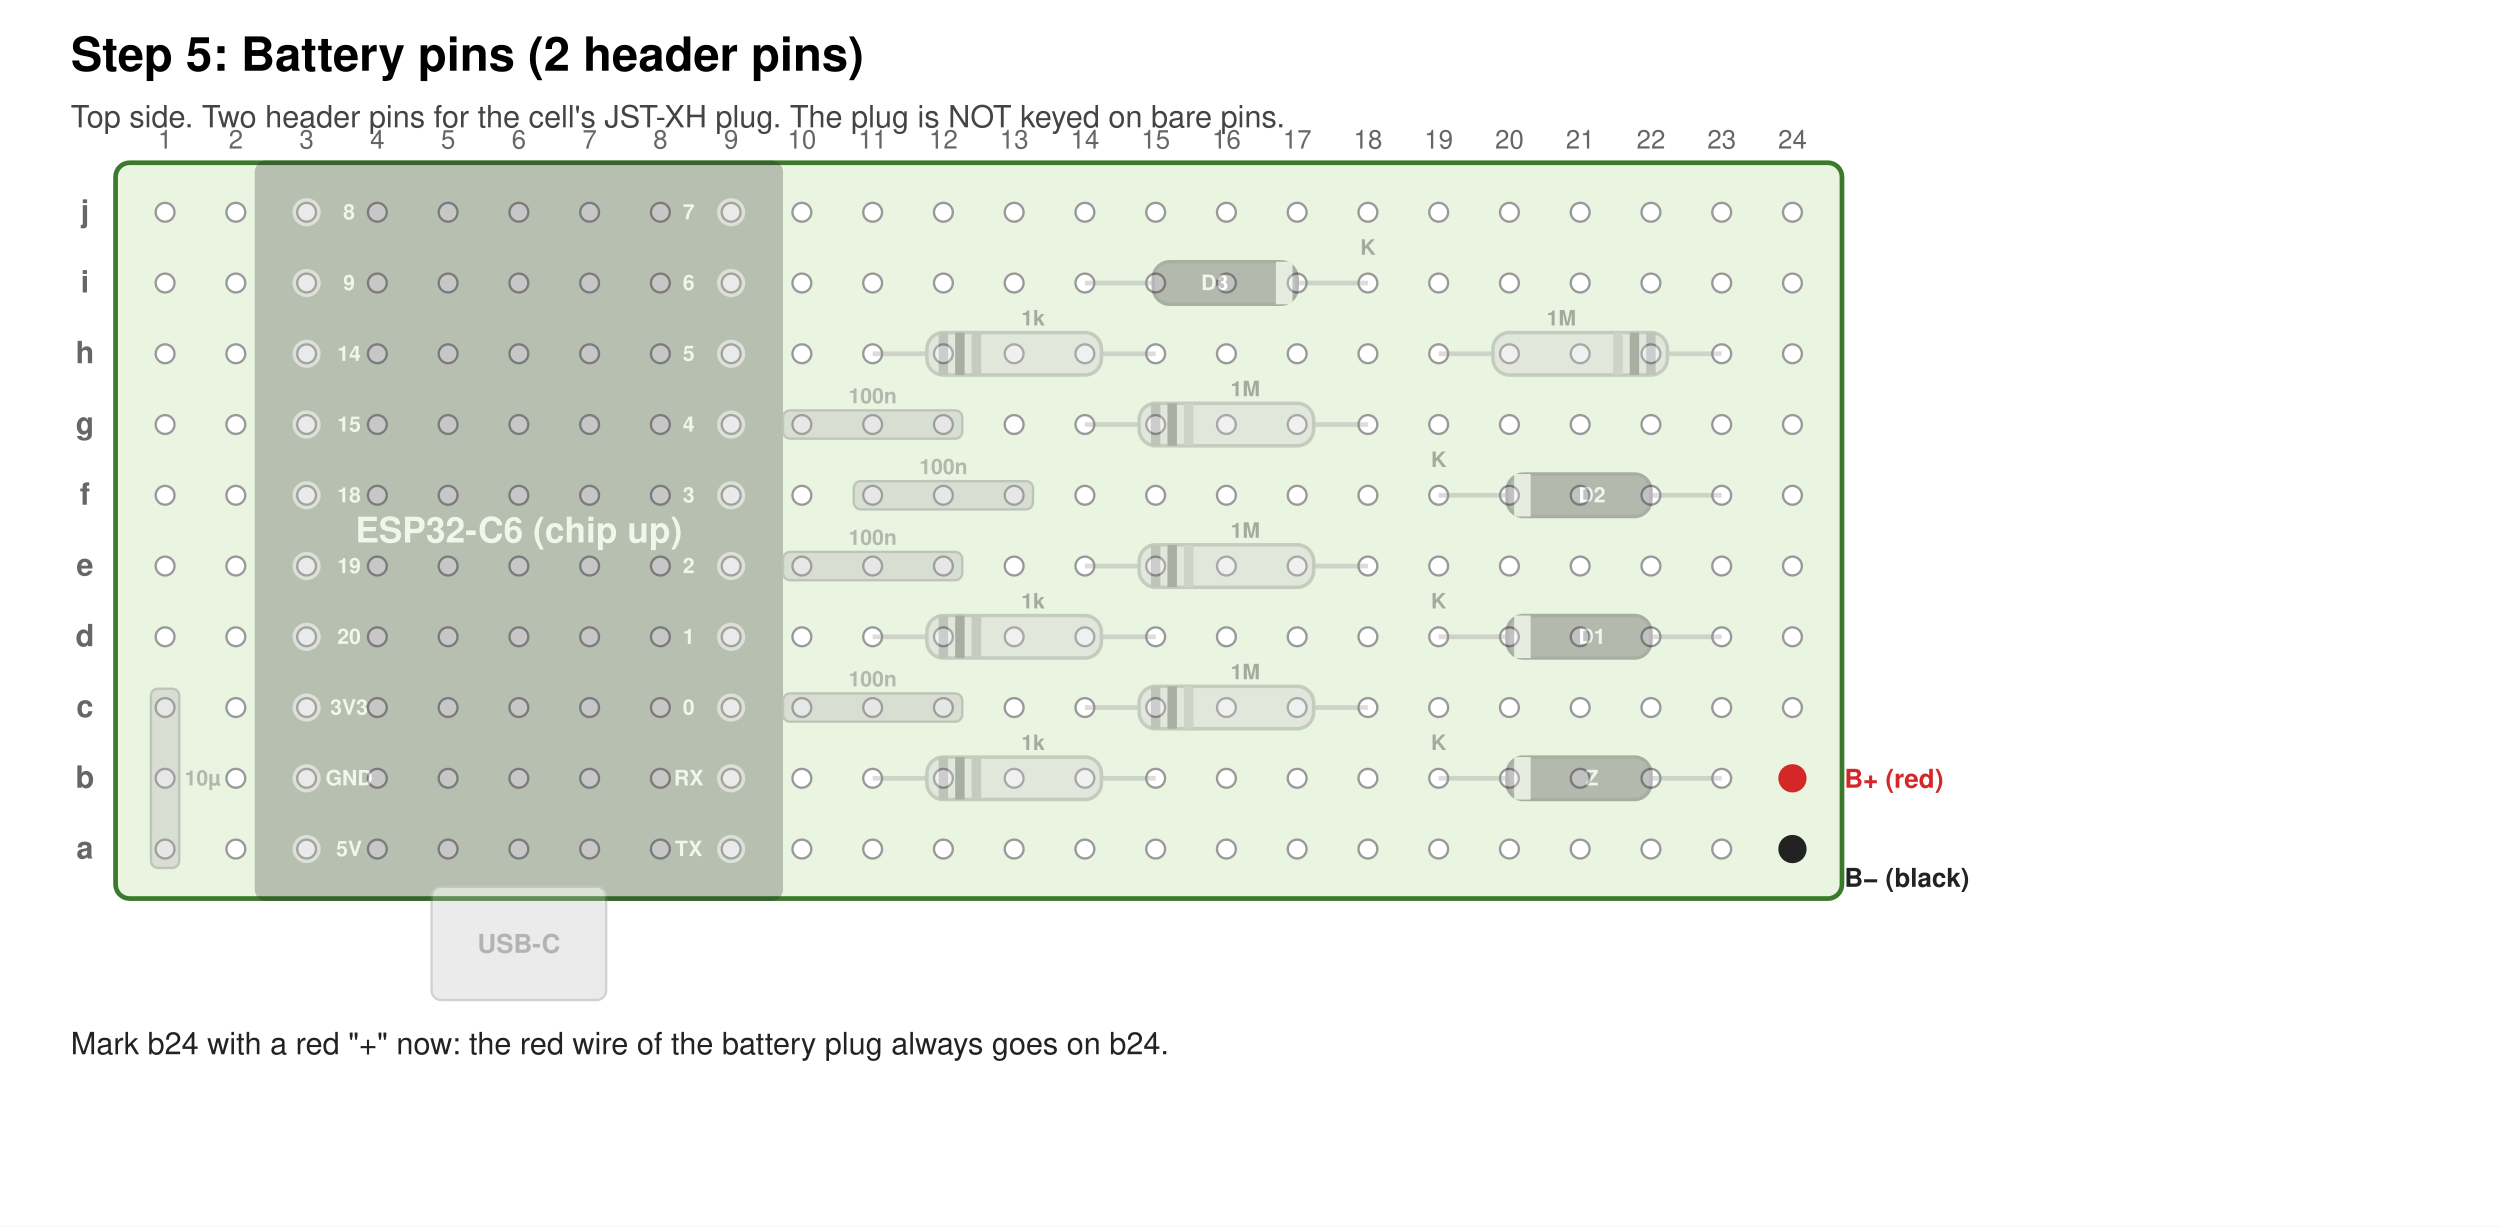
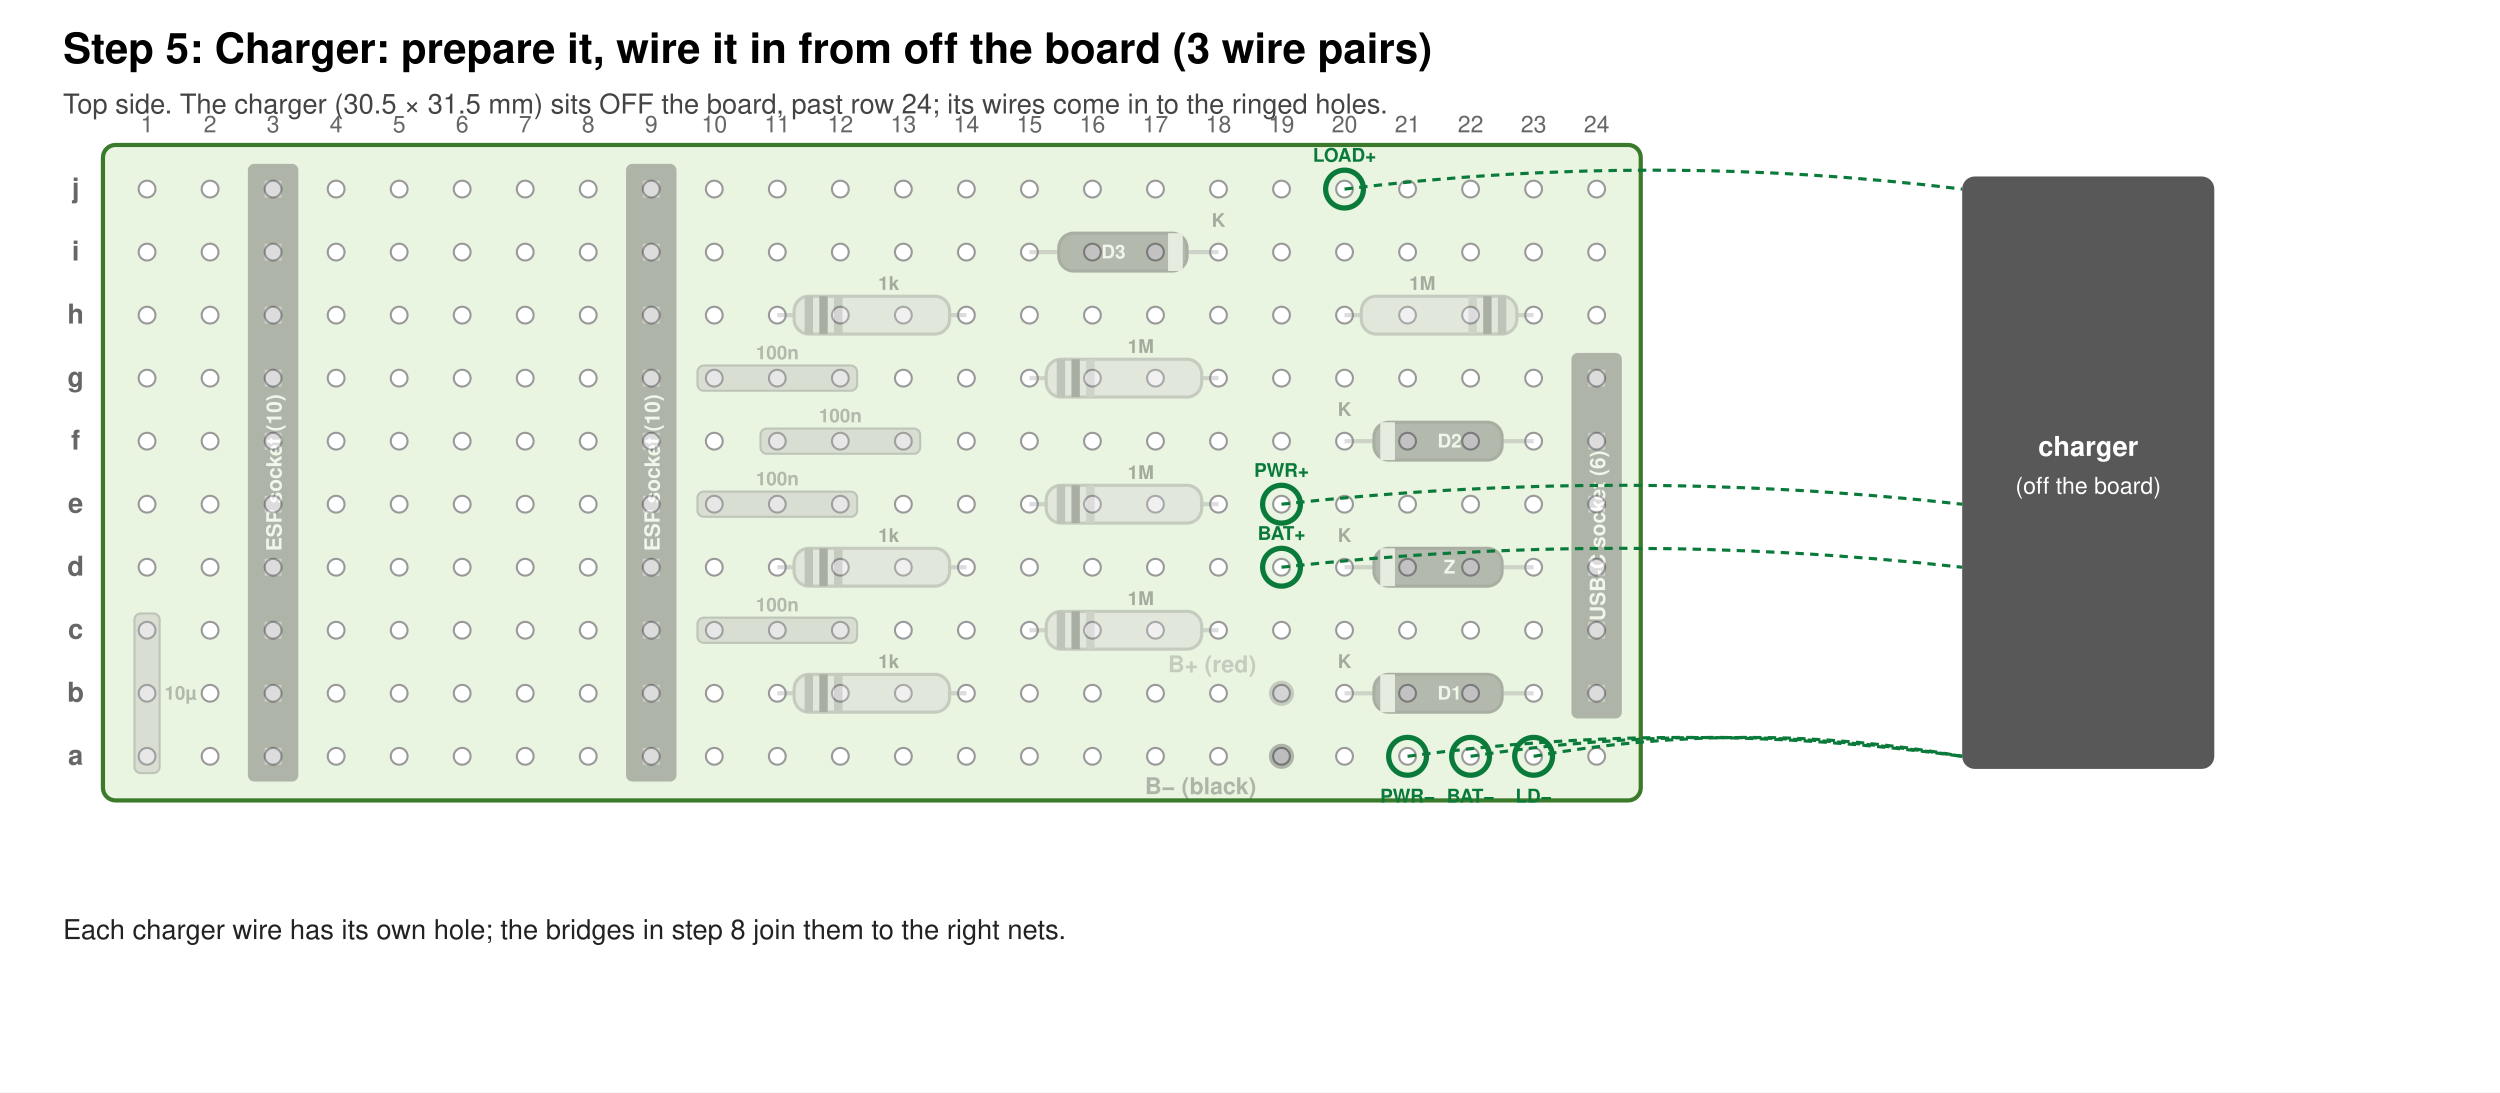
- <svg xmlns="http://www.w3.org/2000/svg" width="1060" height="520" font-family="Helvetica,Arial">
+ <svg xmlns="http://www.w3.org/2000/svg" width="1190" height="520" font-family="Helvetica,Arial">
  <defs>
    <filter id="mute">
      <feColorMatrix type="saturate" values="0" />
    </filter>
  </defs>
  <rect width="100%" height="100%" fill="#ffffff" />
-   <text x="30" y="30" font-size="20" font-weight="bold">Step 5: Battery pins (2 header pins)</text>
-   <text x="30" y="54" font-size="13" fill="#444">Top side. Two header pins for the cell's JST-XH plug. The plug is NOT keyed on bare pins.</text>
+   <text x="30" y="30" font-size="20" font-weight="bold">Step 5: Charger: prepare it, wire it in from off the board (3 wire pairs)</text>
+   <text x="30" y="54" font-size="13" fill="#444">Top side. The charger (30.5 × 31.5 mm) sits OFF the board, past row 24; its wires come in to the ringed holes.</text>
  <rect x="49" y="69" width="732" height="312" rx="6" fill="#e9f4e1" stroke="#3a7a2a" stroke-width="2" />
  <text x="70" y="63" font-size="11" fill="#666" text-anchor="middle">1</text>
  <text x="100" y="63" font-size="11" fill="#666" text-anchor="middle">2</text>
  <text x="130" y="63" font-size="11" fill="#666" text-anchor="middle">3</text>
  <text x="160" y="63" font-size="11" fill="#666" text-anchor="middle">4</text>
  <text x="190" y="63" font-size="11" fill="#666" text-anchor="middle">5</text>
  <text x="220" y="63" font-size="11" fill="#666" text-anchor="middle">6</text>
  <text x="250" y="63" font-size="11" fill="#666" text-anchor="middle">7</text>
  <text x="280" y="63" font-size="11" fill="#666" text-anchor="middle">8</text>
  <text x="310" y="63" font-size="11" fill="#666" text-anchor="middle">9</text>
  <text x="340" y="63" font-size="11" fill="#666" text-anchor="middle">10</text>
  <text x="370" y="63" font-size="11" fill="#666" text-anchor="middle">11</text>
  <text x="400" y="63" font-size="11" fill="#666" text-anchor="middle">12</text>
  <text x="430" y="63" font-size="11" fill="#666" text-anchor="middle">13</text>
  <text x="460" y="63" font-size="11" fill="#666" text-anchor="middle">14</text>
  <text x="490" y="63" font-size="11" fill="#666" text-anchor="middle">15</text>
  <text x="520" y="63" font-size="11" fill="#666" text-anchor="middle">16</text>
  <text x="550" y="63" font-size="11" fill="#666" text-anchor="middle">17</text>
  <text x="580" y="63" font-size="11" fill="#666" text-anchor="middle">18</text>
  <text x="610" y="63" font-size="11" fill="#666" text-anchor="middle">19</text>
  <text x="640" y="63" font-size="11" fill="#666" text-anchor="middle">20</text>
  <text x="670" y="63" font-size="11" fill="#666" text-anchor="middle">21</text>
  <text x="700" y="63" font-size="11" fill="#666" text-anchor="middle">22</text>
  <text x="730" y="63" font-size="11" fill="#666" text-anchor="middle">23</text>
  <text x="760" y="63" font-size="11" fill="#666" text-anchor="middle">24</text>
  <text x="36" y="364" font-size="13" font-weight="bold" fill="#666" text-anchor="middle">a</text>
  <text x="36" y="334" font-size="13" font-weight="bold" fill="#666" text-anchor="middle">b</text>
  <text x="36" y="304" font-size="13" font-weight="bold" fill="#666" text-anchor="middle">c</text>
  <text x="36" y="274" font-size="13" font-weight="bold" fill="#666" text-anchor="middle">d</text>
  <text x="36" y="244" font-size="13" font-weight="bold" fill="#666" text-anchor="middle">e</text>
  <text x="36" y="214" font-size="13" font-weight="bold" fill="#666" text-anchor="middle">f</text>
  <text x="36" y="184" font-size="13" font-weight="bold" fill="#666" text-anchor="middle">g</text>
  <text x="36" y="154" font-size="13" font-weight="bold" fill="#666" text-anchor="middle">h</text>
  <text x="36" y="124" font-size="13" font-weight="bold" fill="#666" text-anchor="middle">i</text>
  <text x="36" y="94" font-size="13" font-weight="bold" fill="#666" text-anchor="middle">j</text>
  <circle cx="70" cy="360" r="4" fill="#fff" stroke="#999" />
  <circle cx="70" cy="330" r="4" fill="#fff" stroke="#999" />
  <circle cx="70" cy="300" r="4" fill="#fff" stroke="#999" />
  <circle cx="70" cy="270" r="4" fill="#fff" stroke="#999" />
  <circle cx="70" cy="240" r="4" fill="#fff" stroke="#999" />
  <circle cx="70" cy="210" r="4" fill="#fff" stroke="#999" />
  <circle cx="70" cy="180" r="4" fill="#fff" stroke="#999" />
  <circle cx="70" cy="150" r="4" fill="#fff" stroke="#999" />
  <circle cx="70" cy="120" r="4" fill="#fff" stroke="#999" />
  <circle cx="70" cy="90" r="4" fill="#fff" stroke="#999" />
  <circle cx="100" cy="360" r="4" fill="#fff" stroke="#999" />
  <circle cx="100" cy="330" r="4" fill="#fff" stroke="#999" />
  <circle cx="100" cy="300" r="4" fill="#fff" stroke="#999" />
  <circle cx="100" cy="270" r="4" fill="#fff" stroke="#999" />
  <circle cx="100" cy="240" r="4" fill="#fff" stroke="#999" />
  <circle cx="100" cy="210" r="4" fill="#fff" stroke="#999" />
  <circle cx="100" cy="180" r="4" fill="#fff" stroke="#999" />
  <circle cx="100" cy="150" r="4" fill="#fff" stroke="#999" />
  <circle cx="100" cy="120" r="4" fill="#fff" stroke="#999" />
  <circle cx="100" cy="90" r="4" fill="#fff" stroke="#999" />
  <circle cx="130" cy="360" r="4" fill="#fff" stroke="#999" />
  <circle cx="130" cy="330" r="4" fill="#fff" stroke="#999" />
  <circle cx="130" cy="300" r="4" fill="#fff" stroke="#999" />
  <circle cx="130" cy="270" r="4" fill="#fff" stroke="#999" />
  <circle cx="130" cy="240" r="4" fill="#fff" stroke="#999" />
  <circle cx="130" cy="210" r="4" fill="#fff" stroke="#999" />
  <circle cx="130" cy="180" r="4" fill="#fff" stroke="#999" />
  <circle cx="130" cy="150" r="4" fill="#fff" stroke="#999" />
  <circle cx="130" cy="120" r="4" fill="#fff" stroke="#999" />
  <circle cx="130" cy="90" r="4" fill="#fff" stroke="#999" />
  <circle cx="160" cy="360" r="4" fill="#fff" stroke="#999" />
  <circle cx="160" cy="330" r="4" fill="#fff" stroke="#999" />
  <circle cx="160" cy="300" r="4" fill="#fff" stroke="#999" />
  <circle cx="160" cy="270" r="4" fill="#fff" stroke="#999" />
  <circle cx="160" cy="240" r="4" fill="#fff" stroke="#999" />
  <circle cx="160" cy="210" r="4" fill="#fff" stroke="#999" />
  <circle cx="160" cy="180" r="4" fill="#fff" stroke="#999" />
  <circle cx="160" cy="150" r="4" fill="#fff" stroke="#999" />
  <circle cx="160" cy="120" r="4" fill="#fff" stroke="#999" />
  <circle cx="160" cy="90" r="4" fill="#fff" stroke="#999" />
  <circle cx="190" cy="360" r="4" fill="#fff" stroke="#999" />
  <circle cx="190" cy="330" r="4" fill="#fff" stroke="#999" />
  <circle cx="190" cy="300" r="4" fill="#fff" stroke="#999" />
  <circle cx="190" cy="270" r="4" fill="#fff" stroke="#999" />
  <circle cx="190" cy="240" r="4" fill="#fff" stroke="#999" />
  <circle cx="190" cy="210" r="4" fill="#fff" stroke="#999" />
  <circle cx="190" cy="180" r="4" fill="#fff" stroke="#999" />
  <circle cx="190" cy="150" r="4" fill="#fff" stroke="#999" />
  <circle cx="190" cy="120" r="4" fill="#fff" stroke="#999" />
  <circle cx="190" cy="90" r="4" fill="#fff" stroke="#999" />
  <circle cx="220" cy="360" r="4" fill="#fff" stroke="#999" />
  <circle cx="220" cy="330" r="4" fill="#fff" stroke="#999" />
  <circle cx="220" cy="300" r="4" fill="#fff" stroke="#999" />
  <circle cx="220" cy="270" r="4" fill="#fff" stroke="#999" />
  <circle cx="220" cy="240" r="4" fill="#fff" stroke="#999" />
  <circle cx="220" cy="210" r="4" fill="#fff" stroke="#999" />
  <circle cx="220" cy="180" r="4" fill="#fff" stroke="#999" />
  <circle cx="220" cy="150" r="4" fill="#fff" stroke="#999" />
  <circle cx="220" cy="120" r="4" fill="#fff" stroke="#999" />
  <circle cx="220" cy="90" r="4" fill="#fff" stroke="#999" />
  <circle cx="250" cy="360" r="4" fill="#fff" stroke="#999" />
  <circle cx="250" cy="330" r="4" fill="#fff" stroke="#999" />
  <circle cx="250" cy="300" r="4" fill="#fff" stroke="#999" />
  <circle cx="250" cy="270" r="4" fill="#fff" stroke="#999" />
  <circle cx="250" cy="240" r="4" fill="#fff" stroke="#999" />
  <circle cx="250" cy="210" r="4" fill="#fff" stroke="#999" />
  <circle cx="250" cy="180" r="4" fill="#fff" stroke="#999" />
  <circle cx="250" cy="150" r="4" fill="#fff" stroke="#999" />
  <circle cx="250" cy="120" r="4" fill="#fff" stroke="#999" />
  <circle cx="250" cy="90" r="4" fill="#fff" stroke="#999" />
  <circle cx="280" cy="360" r="4" fill="#fff" stroke="#999" />
  <circle cx="280" cy="330" r="4" fill="#fff" stroke="#999" />
  <circle cx="280" cy="300" r="4" fill="#fff" stroke="#999" />
  <circle cx="280" cy="270" r="4" fill="#fff" stroke="#999" />
  <circle cx="280" cy="240" r="4" fill="#fff" stroke="#999" />
  <circle cx="280" cy="210" r="4" fill="#fff" stroke="#999" />
  <circle cx="280" cy="180" r="4" fill="#fff" stroke="#999" />
  <circle cx="280" cy="150" r="4" fill="#fff" stroke="#999" />
  <circle cx="280" cy="120" r="4" fill="#fff" stroke="#999" />
  <circle cx="280" cy="90" r="4" fill="#fff" stroke="#999" />
  <circle cx="310" cy="360" r="4" fill="#fff" stroke="#999" />
  <circle cx="310" cy="330" r="4" fill="#fff" stroke="#999" />
  <circle cx="310" cy="300" r="4" fill="#fff" stroke="#999" />
  <circle cx="310" cy="270" r="4" fill="#fff" stroke="#999" />
  <circle cx="310" cy="240" r="4" fill="#fff" stroke="#999" />
  <circle cx="310" cy="210" r="4" fill="#fff" stroke="#999" />
  <circle cx="310" cy="180" r="4" fill="#fff" stroke="#999" />
  <circle cx="310" cy="150" r="4" fill="#fff" stroke="#999" />
  <circle cx="310" cy="120" r="4" fill="#fff" stroke="#999" />
  <circle cx="310" cy="90" r="4" fill="#fff" stroke="#999" />
  <circle cx="340" cy="360" r="4" fill="#fff" stroke="#999" />
  <circle cx="340" cy="330" r="4" fill="#fff" stroke="#999" />
  <circle cx="340" cy="300" r="4" fill="#fff" stroke="#999" />
  <circle cx="340" cy="270" r="4" fill="#fff" stroke="#999" />
  <circle cx="340" cy="240" r="4" fill="#fff" stroke="#999" />
  <circle cx="340" cy="210" r="4" fill="#fff" stroke="#999" />
  <circle cx="340" cy="180" r="4" fill="#fff" stroke="#999" />
  <circle cx="340" cy="150" r="4" fill="#fff" stroke="#999" />
  <circle cx="340" cy="120" r="4" fill="#fff" stroke="#999" />
  <circle cx="340" cy="90" r="4" fill="#fff" stroke="#999" />
  <circle cx="370" cy="360" r="4" fill="#fff" stroke="#999" />
  <circle cx="370" cy="330" r="4" fill="#fff" stroke="#999" />
  <circle cx="370" cy="300" r="4" fill="#fff" stroke="#999" />
  <circle cx="370" cy="270" r="4" fill="#fff" stroke="#999" />
  <circle cx="370" cy="240" r="4" fill="#fff" stroke="#999" />
  <circle cx="370" cy="210" r="4" fill="#fff" stroke="#999" />
  <circle cx="370" cy="180" r="4" fill="#fff" stroke="#999" />
  <circle cx="370" cy="150" r="4" fill="#fff" stroke="#999" />
  <circle cx="370" cy="120" r="4" fill="#fff" stroke="#999" />
  <circle cx="370" cy="90" r="4" fill="#fff" stroke="#999" />
  <circle cx="400" cy="360" r="4" fill="#fff" stroke="#999" />
  <circle cx="400" cy="330" r="4" fill="#fff" stroke="#999" />
  <circle cx="400" cy="300" r="4" fill="#fff" stroke="#999" />
  <circle cx="400" cy="270" r="4" fill="#fff" stroke="#999" />
  <circle cx="400" cy="240" r="4" fill="#fff" stroke="#999" />
  <circle cx="400" cy="210" r="4" fill="#fff" stroke="#999" />
  <circle cx="400" cy="180" r="4" fill="#fff" stroke="#999" />
  <circle cx="400" cy="150" r="4" fill="#fff" stroke="#999" />
  <circle cx="400" cy="120" r="4" fill="#fff" stroke="#999" />
  <circle cx="400" cy="90" r="4" fill="#fff" stroke="#999" />
  <circle cx="430" cy="360" r="4" fill="#fff" stroke="#999" />
  <circle cx="430" cy="330" r="4" fill="#fff" stroke="#999" />
  <circle cx="430" cy="300" r="4" fill="#fff" stroke="#999" />
  <circle cx="430" cy="270" r="4" fill="#fff" stroke="#999" />
  <circle cx="430" cy="240" r="4" fill="#fff" stroke="#999" />
  <circle cx="430" cy="210" r="4" fill="#fff" stroke="#999" />
  <circle cx="430" cy="180" r="4" fill="#fff" stroke="#999" />
  <circle cx="430" cy="150" r="4" fill="#fff" stroke="#999" />
  <circle cx="430" cy="120" r="4" fill="#fff" stroke="#999" />
  <circle cx="430" cy="90" r="4" fill="#fff" stroke="#999" />
  <circle cx="460" cy="360" r="4" fill="#fff" stroke="#999" />
  <circle cx="460" cy="330" r="4" fill="#fff" stroke="#999" />
  <circle cx="460" cy="300" r="4" fill="#fff" stroke="#999" />
  <circle cx="460" cy="270" r="4" fill="#fff" stroke="#999" />
  <circle cx="460" cy="240" r="4" fill="#fff" stroke="#999" />
  <circle cx="460" cy="210" r="4" fill="#fff" stroke="#999" />
  <circle cx="460" cy="180" r="4" fill="#fff" stroke="#999" />
  <circle cx="460" cy="150" r="4" fill="#fff" stroke="#999" />
  <circle cx="460" cy="120" r="4" fill="#fff" stroke="#999" />
  <circle cx="460" cy="90" r="4" fill="#fff" stroke="#999" />
  <circle cx="490" cy="360" r="4" fill="#fff" stroke="#999" />
  <circle cx="490" cy="330" r="4" fill="#fff" stroke="#999" />
  <circle cx="490" cy="300" r="4" fill="#fff" stroke="#999" />
  <circle cx="490" cy="270" r="4" fill="#fff" stroke="#999" />
  <circle cx="490" cy="240" r="4" fill="#fff" stroke="#999" />
  <circle cx="490" cy="210" r="4" fill="#fff" stroke="#999" />
  <circle cx="490" cy="180" r="4" fill="#fff" stroke="#999" />
  <circle cx="490" cy="150" r="4" fill="#fff" stroke="#999" />
  <circle cx="490" cy="120" r="4" fill="#fff" stroke="#999" />
  <circle cx="490" cy="90" r="4" fill="#fff" stroke="#999" />
  <circle cx="520" cy="360" r="4" fill="#fff" stroke="#999" />
  <circle cx="520" cy="330" r="4" fill="#fff" stroke="#999" />
  <circle cx="520" cy="300" r="4" fill="#fff" stroke="#999" />
  <circle cx="520" cy="270" r="4" fill="#fff" stroke="#999" />
  <circle cx="520" cy="240" r="4" fill="#fff" stroke="#999" />
  <circle cx="520" cy="210" r="4" fill="#fff" stroke="#999" />
  <circle cx="520" cy="180" r="4" fill="#fff" stroke="#999" />
  <circle cx="520" cy="150" r="4" fill="#fff" stroke="#999" />
  <circle cx="520" cy="120" r="4" fill="#fff" stroke="#999" />
  <circle cx="520" cy="90" r="4" fill="#fff" stroke="#999" />
  <circle cx="550" cy="360" r="4" fill="#fff" stroke="#999" />
  <circle cx="550" cy="330" r="4" fill="#fff" stroke="#999" />
  <circle cx="550" cy="300" r="4" fill="#fff" stroke="#999" />
  <circle cx="550" cy="270" r="4" fill="#fff" stroke="#999" />
  <circle cx="550" cy="240" r="4" fill="#fff" stroke="#999" />
  <circle cx="550" cy="210" r="4" fill="#fff" stroke="#999" />
  <circle cx="550" cy="180" r="4" fill="#fff" stroke="#999" />
  <circle cx="550" cy="150" r="4" fill="#fff" stroke="#999" />
  <circle cx="550" cy="120" r="4" fill="#fff" stroke="#999" />
  <circle cx="550" cy="90" r="4" fill="#fff" stroke="#999" />
  <circle cx="580" cy="360" r="4" fill="#fff" stroke="#999" />
  <circle cx="580" cy="330" r="4" fill="#fff" stroke="#999" />
  <circle cx="580" cy="300" r="4" fill="#fff" stroke="#999" />
  <circle cx="580" cy="270" r="4" fill="#fff" stroke="#999" />
  <circle cx="580" cy="240" r="4" fill="#fff" stroke="#999" />
  <circle cx="580" cy="210" r="4" fill="#fff" stroke="#999" />
  <circle cx="580" cy="180" r="4" fill="#fff" stroke="#999" />
  <circle cx="580" cy="150" r="4" fill="#fff" stroke="#999" />
  <circle cx="580" cy="120" r="4" fill="#fff" stroke="#999" />
  <circle cx="580" cy="90" r="4" fill="#fff" stroke="#999" />
  <circle cx="610" cy="360" r="4" fill="#fff" stroke="#999" />
  <circle cx="610" cy="330" r="4" fill="#fff" stroke="#999" />
  <circle cx="610" cy="300" r="4" fill="#fff" stroke="#999" />
  <circle cx="610" cy="270" r="4" fill="#fff" stroke="#999" />
  <circle cx="610" cy="240" r="4" fill="#fff" stroke="#999" />
  <circle cx="610" cy="210" r="4" fill="#fff" stroke="#999" />
  <circle cx="610" cy="180" r="4" fill="#fff" stroke="#999" />
  <circle cx="610" cy="150" r="4" fill="#fff" stroke="#999" />
  <circle cx="610" cy="120" r="4" fill="#fff" stroke="#999" />
  <circle cx="610" cy="90" r="4" fill="#fff" stroke="#999" />
  <circle cx="640" cy="360" r="4" fill="#fff" stroke="#999" />
  <circle cx="640" cy="330" r="4" fill="#fff" stroke="#999" />
  <circle cx="640" cy="300" r="4" fill="#fff" stroke="#999" />
  <circle cx="640" cy="270" r="4" fill="#fff" stroke="#999" />
  <circle cx="640" cy="240" r="4" fill="#fff" stroke="#999" />
  <circle cx="640" cy="210" r="4" fill="#fff" stroke="#999" />
  <circle cx="640" cy="180" r="4" fill="#fff" stroke="#999" />
  <circle cx="640" cy="150" r="4" fill="#fff" stroke="#999" />
  <circle cx="640" cy="120" r="4" fill="#fff" stroke="#999" />
  <circle cx="640" cy="90" r="4" fill="#fff" stroke="#999" />
  <circle cx="670" cy="360" r="4" fill="#fff" stroke="#999" />
  <circle cx="670" cy="330" r="4" fill="#fff" stroke="#999" />
  <circle cx="670" cy="300" r="4" fill="#fff" stroke="#999" />
  <circle cx="670" cy="270" r="4" fill="#fff" stroke="#999" />
  <circle cx="670" cy="240" r="4" fill="#fff" stroke="#999" />
  <circle cx="670" cy="210" r="4" fill="#fff" stroke="#999" />
  <circle cx="670" cy="180" r="4" fill="#fff" stroke="#999" />
  <circle cx="670" cy="150" r="4" fill="#fff" stroke="#999" />
  <circle cx="670" cy="120" r="4" fill="#fff" stroke="#999" />
  <circle cx="670" cy="90" r="4" fill="#fff" stroke="#999" />
  <circle cx="700" cy="360" r="4" fill="#fff" stroke="#999" />
  <circle cx="700" cy="330" r="4" fill="#fff" stroke="#999" />
  <circle cx="700" cy="300" r="4" fill="#fff" stroke="#999" />
  <circle cx="700" cy="270" r="4" fill="#fff" stroke="#999" />
  <circle cx="700" cy="240" r="4" fill="#fff" stroke="#999" />
  <circle cx="700" cy="210" r="4" fill="#fff" stroke="#999" />
  <circle cx="700" cy="180" r="4" fill="#fff" stroke="#999" />
  <circle cx="700" cy="150" r="4" fill="#fff" stroke="#999" />
  <circle cx="700" cy="120" r="4" fill="#fff" stroke="#999" />
  <circle cx="700" cy="90" r="4" fill="#fff" stroke="#999" />
  <circle cx="730" cy="360" r="4" fill="#fff" stroke="#999" />
  <circle cx="730" cy="330" r="4" fill="#fff" stroke="#999" />
  <circle cx="730" cy="300" r="4" fill="#fff" stroke="#999" />
  <circle cx="730" cy="270" r="4" fill="#fff" stroke="#999" />
  <circle cx="730" cy="240" r="4" fill="#fff" stroke="#999" />
  <circle cx="730" cy="210" r="4" fill="#fff" stroke="#999" />
  <circle cx="730" cy="180" r="4" fill="#fff" stroke="#999" />
  <circle cx="730" cy="150" r="4" fill="#fff" stroke="#999" />
  <circle cx="730" cy="120" r="4" fill="#fff" stroke="#999" />
  <circle cx="730" cy="90" r="4" fill="#fff" stroke="#999" />
  <circle cx="760" cy="360" r="4" fill="#fff" stroke="#999" />
  <circle cx="760" cy="330" r="4" fill="#fff" stroke="#999" />
  <circle cx="760" cy="300" r="4" fill="#fff" stroke="#999" />
  <circle cx="760" cy="270" r="4" fill="#fff" stroke="#999" />
  <circle cx="760" cy="240" r="4" fill="#fff" stroke="#999" />
  <circle cx="760" cy="210" r="4" fill="#fff" stroke="#999" />
  <circle cx="760" cy="180" r="4" fill="#fff" stroke="#999" />
  <circle cx="760" cy="150" r="4" fill="#fff" stroke="#999" />
  <circle cx="760" cy="120" r="4" fill="#fff" stroke="#999" />
  <circle cx="760" cy="90" r="4" fill="#fff" stroke="#999" />
  <g filter="url(#mute)" opacity="0.3">
-     <rect x="108" y="68" width="224" height="314" rx="5" fill="#1b1b1b" opacity="0.85" />
-     <rect x="183" y="376" width="74" height="48" rx="4" fill="#bbb" stroke="#666" />
-     <text x="220" y="404" font-size="11" text-anchor="middle" font-weight="bold">USB-C</text>
-     <circle cx="130" cy="360" r="6" fill="#e0b040" />
-     <text x="148" y="363" font-size="9" fill="#fff" text-anchor="middle" font-weight="bold">5V</text>
-     <circle cx="130" cy="330" r="6" fill="#e0b040" />
-     <text x="148" y="333" font-size="9" fill="#fff" text-anchor="middle" font-weight="bold">GND</text>
-     <circle cx="130" cy="300" r="6" fill="#e0b040" />
-     <text x="148" y="303" font-size="9" fill="#fff" text-anchor="middle" font-weight="bold">3V3</text>
-     <circle cx="130" cy="270" r="6" fill="#e0b040" />
-     <text x="148" y="273" font-size="9" fill="#fff" text-anchor="middle" font-weight="bold">20</text>
-     <circle cx="130" cy="240" r="6" fill="#e0b040" />
-     <text x="148" y="243" font-size="9" fill="#fff" text-anchor="middle" font-weight="bold">19</text>
-     <circle cx="130" cy="210" r="6" fill="#e0b040" />
-     <text x="148" y="213" font-size="9" fill="#fff" text-anchor="middle" font-weight="bold">18</text>
-     <circle cx="130" cy="180" r="6" fill="#e0b040" />
-     <text x="148" y="183" font-size="9" fill="#fff" text-anchor="middle" font-weight="bold">15</text>
-     <circle cx="130" cy="150" r="6" fill="#e0b040" />
-     <text x="148" y="153" font-size="9" fill="#fff" text-anchor="middle" font-weight="bold">14</text>
-     <circle cx="130" cy="120" r="6" fill="#e0b040" />
-     <text x="148" y="123" font-size="9" fill="#fff" text-anchor="middle" font-weight="bold">9</text>
-     <circle cx="130" cy="90" r="6" fill="#e0b040" />
-     <text x="148" y="93" font-size="9" fill="#fff" text-anchor="middle" font-weight="bold">8</text>
-     <circle cx="310" cy="360" r="6" fill="#e0b040" />
-     <text x="292" y="363" font-size="9" fill="#fff" text-anchor="middle" font-weight="bold">TX</text>
-     <circle cx="310" cy="330" r="6" fill="#e0b040" />
-     <text x="292" y="333" font-size="9" fill="#fff" text-anchor="middle" font-weight="bold">RX</text>
-     <circle cx="310" cy="300" r="6" fill="#e0b040" />
-     <text x="292" y="303" font-size="9" fill="#fff" text-anchor="middle" font-weight="bold">0</text>
-     <circle cx="310" cy="270" r="6" fill="#e0b040" />
-     <text x="292" y="273" font-size="9" fill="#fff" text-anchor="middle" font-weight="bold">1</text>
-     <circle cx="310" cy="240" r="6" fill="#e0b040" />
-     <text x="292" y="243" font-size="9" fill="#fff" text-anchor="middle" font-weight="bold">2</text>
-     <circle cx="310" cy="210" r="6" fill="#e0b040" />
-     <text x="292" y="213" font-size="9" fill="#fff" text-anchor="middle" font-weight="bold">3</text>
-     <circle cx="310" cy="180" r="6" fill="#e0b040" />
-     <text x="292" y="183" font-size="9" fill="#fff" text-anchor="middle" font-weight="bold">4</text>
-     <circle cx="310" cy="150" r="6" fill="#e0b040" />
-     <text x="292" y="153" font-size="9" fill="#fff" text-anchor="middle" font-weight="bold">5</text>
-     <circle cx="310" cy="120" r="6" fill="#e0b040" />
-     <text x="292" y="123" font-size="9" fill="#fff" text-anchor="middle" font-weight="bold">6</text>
-     <circle cx="310" cy="90" r="6" fill="#e0b040" />
-     <text x="292" y="93" font-size="9" fill="#fff" text-anchor="middle" font-weight="bold">7</text>
-     <text x="220" y="230" font-size="15" fill="#fff" text-anchor="middle" font-weight="bold">ESP32-C6 (chip up)</text>
-     <line x1="730" y1="150" x2="610" y2="150" stroke="#888" stroke-width="2" />
-     <rect x="633" y="141" width="74" height="18" rx="7" fill="#e8c88a" stroke="#8a6a2a" stroke-width="1.5" />
-     <rect x="698" y="141" width="4" height="18" fill="#8b4513" />
-     <rect x="691" y="141" width="4" height="18" fill="#111" />
-     <rect x="684" y="141" width="4" height="18" fill="#2ca02c" />
-     <text x="662" y="138" font-size="9" text-anchor="middle" font-weight="bold">1M</text>
-     <line x1="460" y1="180" x2="580" y2="180" stroke="#888" stroke-width="2" />
-     <rect x="483" y="171" width="74" height="18" rx="7" fill="#e8c88a" stroke="#8a6a2a" stroke-width="1.5" />
-     <rect x="488" y="171" width="4" height="18" fill="#8b4513" />
-     <rect x="495" y="171" width="4" height="18" fill="#111" />
-     <rect x="502" y="171" width="4" height="18" fill="#2ca02c" />
-     <text x="528" y="168" font-size="9" text-anchor="middle" font-weight="bold">1M</text>
-     <line x1="460" y1="240" x2="580" y2="240" stroke="#888" stroke-width="2" />
-     <rect x="483" y="231" width="74" height="18" rx="7" fill="#e8c88a" stroke="#8a6a2a" stroke-width="1.5" />
-     <rect x="488" y="231" width="4" height="18" fill="#8b4513" />
-     <rect x="495" y="231" width="4" height="18" fill="#111" />
-     <rect x="502" y="231" width="4" height="18" fill="#2ca02c" />
-     <text x="528" y="228" font-size="9" text-anchor="middle" font-weight="bold">1M</text>
-     <line x1="460" y1="300" x2="580" y2="300" stroke="#888" stroke-width="2" />
-     <rect x="483" y="291" width="74" height="18" rx="7" fill="#e8c88a" stroke="#8a6a2a" stroke-width="1.5" />
-     <rect x="488" y="291" width="4" height="18" fill="#8b4513" />
-     <rect x="495" y="291" width="4" height="18" fill="#111" />
-     <rect x="502" y="291" width="4" height="18" fill="#2ca02c" />
-     <text x="528" y="288" font-size="9" text-anchor="middle" font-weight="bold">1M</text>
-     <line x1="370" y1="330" x2="490" y2="330" stroke="#888" stroke-width="2" />
-     <rect x="393" y="321" width="74" height="18" rx="7" fill="#e8c88a" stroke="#8a6a2a" stroke-width="1.5" />
-     <rect x="398" y="321" width="4" height="18" fill="#8b4513" />
-     <rect x="405" y="321" width="4" height="18" fill="#111" />
-     <rect x="412" y="321" width="4" height="18" fill="#d62728" />
-     <text x="438" y="318" font-size="9" text-anchor="middle" font-weight="bold">1k</text>
-     <line x1="370" y1="270" x2="490" y2="270" stroke="#888" stroke-width="2" />
-     <rect x="393" y="261" width="74" height="18" rx="7" fill="#e8c88a" stroke="#8a6a2a" stroke-width="1.5" />
-     <rect x="398" y="261" width="4" height="18" fill="#8b4513" />
-     <rect x="405" y="261" width="4" height="18" fill="#111" />
-     <rect x="412" y="261" width="4" height="18" fill="#d62728" />
-     <text x="438" y="258" font-size="9" text-anchor="middle" font-weight="bold">1k</text>
-     <line x1="370" y1="150" x2="490" y2="150" stroke="#888" stroke-width="2" />
-     <rect x="393" y="141" width="74" height="18" rx="7" fill="#e8c88a" stroke="#8a6a2a" stroke-width="1.5" />
-     <rect x="398" y="141" width="4" height="18" fill="#8b4513" />
-     <rect x="405" y="141" width="4" height="18" fill="#111" />
-     <rect x="412" y="141" width="4" height="18" fill="#d62728" />
-     <text x="438" y="138" font-size="9" text-anchor="middle" font-weight="bold">1k</text>
-     <line x1="460" y1="120" x2="580" y2="120" stroke="#888" stroke-width="2" />
-     <rect x="489" y="111" width="61" height="18" rx="7" fill="#333" stroke="#111" stroke-width="1.5" />
-     <rect x="541" y="111" width="7" height="18" fill="#ddd" />
-     <text x="515" y="123" font-size="9" fill="#fff" text-anchor="middle" font-weight="bold">D3</text>
+     <line x1="730" y1="150" x2="640" y2="150" stroke="#888" stroke-width="2" />
+     <rect x="648" y="141" width="74" height="18" rx="7" fill="#e8c88a" stroke="#8a6a2a" stroke-width="1.5" />
+     <rect x="713" y="141" width="4" height="18" fill="#8b4513" />
+     <rect x="706" y="141" width="4" height="18" fill="#111" />
+     <rect x="699" y="141" width="4" height="18" fill="#2ca02c" />
+     <text x="677" y="138" font-size="9" text-anchor="middle" font-weight="bold">1M</text>
+     <line x1="490" y1="180" x2="580" y2="180" stroke="#888" stroke-width="2" />
+     <rect x="498" y="171" width="74" height="18" rx="7" fill="#e8c88a" stroke="#8a6a2a" stroke-width="1.5" />
+     <rect x="503" y="171" width="4" height="18" fill="#8b4513" />
+     <rect x="510" y="171" width="4" height="18" fill="#111" />
+     <rect x="517" y="171" width="4" height="18" fill="#2ca02c" />
+     <text x="543" y="168" font-size="9" text-anchor="middle" font-weight="bold">1M</text>
+     <line x1="490" y1="240" x2="580" y2="240" stroke="#888" stroke-width="2" />
+     <rect x="498" y="231" width="74" height="18" rx="7" fill="#e8c88a" stroke="#8a6a2a" stroke-width="1.5" />
+     <rect x="503" y="231" width="4" height="18" fill="#8b4513" />
+     <rect x="510" y="231" width="4" height="18" fill="#111" />
+     <rect x="517" y="231" width="4" height="18" fill="#2ca02c" />
+     <text x="543" y="228" font-size="9" text-anchor="middle" font-weight="bold">1M</text>
+     <line x1="490" y1="300" x2="580" y2="300" stroke="#888" stroke-width="2" />
+     <rect x="498" y="291" width="74" height="18" rx="7" fill="#e8c88a" stroke="#8a6a2a" stroke-width="1.5" />
+     <rect x="503" y="291" width="4" height="18" fill="#8b4513" />
+     <rect x="510" y="291" width="4" height="18" fill="#111" />
+     <rect x="517" y="291" width="4" height="18" fill="#2ca02c" />
+     <text x="543" y="288" font-size="9" text-anchor="middle" font-weight="bold">1M</text>
+     <line x1="370" y1="330" x2="460" y2="330" stroke="#888" stroke-width="2" />
+     <rect x="378" y="321" width="74" height="18" rx="7" fill="#e8c88a" stroke="#8a6a2a" stroke-width="1.5" />
+     <rect x="383" y="321" width="4" height="18" fill="#8b4513" />
+     <rect x="390" y="321" width="4" height="18" fill="#111" />
+     <rect x="397" y="321" width="4" height="18" fill="#d62728" />
+     <text x="423" y="318" font-size="9" text-anchor="middle" font-weight="bold">1k</text>
+     <line x1="370" y1="270" x2="460" y2="270" stroke="#888" stroke-width="2" />
+     <rect x="378" y="261" width="74" height="18" rx="7" fill="#e8c88a" stroke="#8a6a2a" stroke-width="1.5" />
+     <rect x="383" y="261" width="4" height="18" fill="#8b4513" />
+     <rect x="390" y="261" width="4" height="18" fill="#111" />
+     <rect x="397" y="261" width="4" height="18" fill="#d62728" />
+     <text x="423" y="258" font-size="9" text-anchor="middle" font-weight="bold">1k</text>
+     <line x1="370" y1="150" x2="460" y2="150" stroke="#888" stroke-width="2" />
+     <rect x="378" y="141" width="74" height="18" rx="7" fill="#e8c88a" stroke="#8a6a2a" stroke-width="1.5" />
+     <rect x="383" y="141" width="4" height="18" fill="#8b4513" />
+     <rect x="390" y="141" width="4" height="18" fill="#111" />
+     <rect x="397" y="141" width="4" height="18" fill="#d62728" />
+     <text x="423" y="138" font-size="9" text-anchor="middle" font-weight="bold">1k</text>
+     <line x1="490" y1="120" x2="580" y2="120" stroke="#888" stroke-width="2" />
+     <rect x="504" y="111" width="61" height="18" rx="7" fill="#333" stroke="#111" stroke-width="1.5" />
+     <rect x="556" y="111" width="7" height="18" fill="#ddd" />
+     <text x="530" y="123" font-size="9" fill="#fff" text-anchor="middle" font-weight="bold">D3</text>
    <text x="580" y="108" font-size="9" fill="#000" text-anchor="middle" font-weight="bold">K</text>
-     <line x1="730" y1="270" x2="610" y2="270" stroke="#888" stroke-width="2" />
-     <rect x="639" y="261" width="61" height="18" rx="7" fill="#333" stroke="#111" stroke-width="1.5" />
-     <rect x="642" y="261" width="7" height="18" fill="#ddd" />
-     <text x="675" y="273" font-size="9" fill="#fff" text-anchor="middle" font-weight="bold">D1</text>
-     <text x="610" y="258" font-size="9" fill="#000" text-anchor="middle" font-weight="bold">K</text>
-     <line x1="730" y1="210" x2="610" y2="210" stroke="#888" stroke-width="2" />
-     <rect x="639" y="201" width="61" height="18" rx="7" fill="#333" stroke="#111" stroke-width="1.5" />
-     <rect x="642" y="201" width="7" height="18" fill="#ddd" />
-     <text x="675" y="213" font-size="9" fill="#fff" text-anchor="middle" font-weight="bold">D2</text>
-     <text x="610" y="198" font-size="9" fill="#000" text-anchor="middle" font-weight="bold">K</text>
-     <line x1="730" y1="330" x2="610" y2="330" stroke="#888" stroke-width="2" />
-     <rect x="639" y="321" width="61" height="18" rx="7" fill="#333" stroke="#111" stroke-width="1.5" />
-     <rect x="642" y="321" width="7" height="18" fill="#ddd" />
-     <text x="675" y="333" font-size="9" fill="#fff" text-anchor="middle" font-weight="bold">Z</text>
-     <text x="610" y="318" font-size="9" fill="#000" text-anchor="middle" font-weight="bold">K</text>
+     <line x1="730" y1="330" x2="640" y2="330" stroke="#888" stroke-width="2" />
+     <rect x="654" y="321" width="61" height="18" rx="7" fill="#333" stroke="#111" stroke-width="1.5" />
+     <rect x="657" y="321" width="7" height="18" fill="#ddd" />
+     <text x="690" y="333" font-size="9" fill="#fff" text-anchor="middle" font-weight="bold">D1</text>
+     <text x="640" y="318" font-size="9" fill="#000" text-anchor="middle" font-weight="bold">K</text>
+     <line x1="730" y1="210" x2="640" y2="210" stroke="#888" stroke-width="2" />
+     <rect x="654" y="201" width="61" height="18" rx="7" fill="#333" stroke="#111" stroke-width="1.5" />
+     <rect x="657" y="201" width="7" height="18" fill="#ddd" />
+     <text x="690" y="213" font-size="9" fill="#fff" text-anchor="middle" font-weight="bold">D2</text>
+     <text x="640" y="198" font-size="9" fill="#000" text-anchor="middle" font-weight="bold">K</text>
+     <line x1="730" y1="270" x2="640" y2="270" stroke="#888" stroke-width="2" />
+     <rect x="654" y="261" width="61" height="18" rx="7" fill="#333" stroke="#111" stroke-width="1.5" />
+     <rect x="657" y="261" width="7" height="18" fill="#ddd" />
+     <text x="690" y="273" font-size="9" fill="#fff" text-anchor="middle" font-weight="bold">Z</text>
+     <text x="640" y="258" font-size="9" fill="#000" text-anchor="middle" font-weight="bold">K</text>
    <rect x="64" y="292" width="12" height="76" rx="3" fill="#7fb2e5" stroke="#2a5a8a" />
    <text x="86" y="333" font-size="9" text-anchor="middle" fill="#0b2e55" font-weight="bold">10µ</text>
    <rect x="362" y="204" width="76" height="12" rx="3" fill="#7fb2e5" stroke="#2a5a8a" />
    <text x="400" y="201" font-size="9" text-anchor="middle" fill="#0b2e55" font-weight="bold">100n</text>
    <rect x="332" y="294" width="76" height="12" rx="3" fill="#7fb2e5" stroke="#2a5a8a" />
    <text x="370" y="291" font-size="9" text-anchor="middle" fill="#0b2e55" font-weight="bold">100n</text>
    <rect x="332" y="234" width="76" height="12" rx="3" fill="#7fb2e5" stroke="#2a5a8a" />
    <text x="370" y="231" font-size="9" text-anchor="middle" fill="#0b2e55" font-weight="bold">100n</text>
    <rect x="332" y="174" width="76" height="12" rx="3" fill="#7fb2e5" stroke="#2a5a8a" />
    <text x="370" y="171" font-size="9" text-anchor="middle" fill="#0b2e55" font-weight="bold">100n</text>
+     <rect x="118" y="78" width="24" height="294" rx="3" fill="#222" />
+     <rect x="126" y="356" width="8" height="8" fill="#888" />
+     <rect x="126" y="326" width="8" height="8" fill="#888" />
+     <rect x="126" y="296" width="8" height="8" fill="#888" />
+     <rect x="126" y="266" width="8" height="8" fill="#888" />
+     <rect x="126" y="236" width="8" height="8" fill="#888" />
+     <rect x="126" y="206" width="8" height="8" fill="#888" />
+     <rect x="126" y="176" width="8" height="8" fill="#888" />
+     <rect x="126" y="146" width="8" height="8" fill="#888" />
+     <rect x="126" y="116" width="8" height="8" fill="#888" />
+     <rect x="126" y="86" width="8" height="8" fill="#888" />
+     <text x="130" y="229" font-size="10" fill="#fff" text-anchor="middle" font-weight="bold" transform="rotate(-90 130 225)">ESP socket (10)</text>
+     <rect x="298" y="78" width="24" height="294" rx="3" fill="#222" />
+     <rect x="306" y="356" width="8" height="8" fill="#888" />
+     <rect x="306" y="326" width="8" height="8" fill="#888" />
+     <rect x="306" y="296" width="8" height="8" fill="#888" />
+     <rect x="306" y="266" width="8" height="8" fill="#888" />
+     <rect x="306" y="236" width="8" height="8" fill="#888" />
+     <rect x="306" y="206" width="8" height="8" fill="#888" />
+     <rect x="306" y="176" width="8" height="8" fill="#888" />
+     <rect x="306" y="146" width="8" height="8" fill="#888" />
+     <rect x="306" y="116" width="8" height="8" fill="#888" />
+     <rect x="306" y="86" width="8" height="8" fill="#888" />
+     <text x="310" y="229" font-size="10" fill="#fff" text-anchor="middle" font-weight="bold" transform="rotate(-90 310 225)">ESP socket (10)</text>
+     <rect x="748" y="168" width="24" height="174" rx="3" fill="#222" />
+     <rect x="756" y="326" width="8" height="8" fill="#888" />
+     <rect x="756" y="296" width="8" height="8" fill="#888" />
+     <rect x="756" y="266" width="8" height="8" fill="#888" />
+     <rect x="756" y="236" width="8" height="8" fill="#888" />
+     <rect x="756" y="206" width="8" height="8" fill="#888" />
+     <rect x="756" y="176" width="8" height="8" fill="#888" />
+     <text x="760" y="259" font-size="10" fill="#fff" text-anchor="middle" font-weight="bold" transform="rotate(-90 760 255)">USB-C socket (6)</text>
+     <circle cx="610" cy="360" r="6" fill="#222" />
+     <text x="598" y="378" font-size="11" fill="#222" text-anchor="end" font-weight="bold">B− (black)</text>
+     <circle cx="610" cy="330" r="6" fill="#d62728" />
+     <text x="598" y="320" font-size="11" fill="#d62728" text-anchor="end" font-weight="bold">B+ (red)</text>
  </g>
-   <circle cx="760" cy="360" r="6" fill="#222" />
-   <text x="782" y="376" font-size="11" fill="#222" text-anchor="start" font-weight="bold">B− (black)</text>
-   <circle cx="760" cy="330" r="6" fill="#d62728" />
-   <text x="782" y="334" font-size="11" fill="#d62728" text-anchor="start" font-weight="bold">B+ (red)</text>
-   <text x="30" y="447" font-size="13" fill="#222">Mark b24 with a red "+" now: the red wire of the battery plug always goes on b24.</text>
+   <rect x="934" y="84" width="120" height="282" rx="6" fill="#3b3b3b" opacity="0.85" />
+   <text x="994" y="217" font-size="13" fill="#fff" text-anchor="middle" font-weight="bold">charger</text>
+   <text x="994" y="235" font-size="11" fill="#fff" text-anchor="middle">(off the board)</text>
+   <circle cx="610" cy="240" r="9" fill="none" stroke="#0a7a3a" stroke-width="2.5" />
+   <path d="M610 240 Q772 222 934 240" fill="none" stroke="#0a7a3a" stroke-width="1.5" stroke-dasharray="4,3" />
+   <text x="610" y="227" font-size="9" fill="#0a7a3a" text-anchor="middle" font-weight="bold">PWR+</text>
+   <circle cx="670" cy="360" r="9" fill="none" stroke="#0a7a3a" stroke-width="2.5" />
+   <path d="M670 360 Q802 342 934 360" fill="none" stroke="#0a7a3a" stroke-width="1.5" stroke-dasharray="4,3" />
+   <text x="670" y="382" font-size="9" fill="#0a7a3a" text-anchor="middle" font-weight="bold">PWR−</text>
+   <circle cx="610" cy="270" r="9" fill="none" stroke="#0a7a3a" stroke-width="2.5" />
+   <path d="M610 270 Q772 252 934 270" fill="none" stroke="#0a7a3a" stroke-width="1.5" stroke-dasharray="4,3" />
+   <text x="610" y="257" font-size="9" fill="#0a7a3a" text-anchor="middle" font-weight="bold">BAT+</text>
+   <circle cx="700" cy="360" r="9" fill="none" stroke="#0a7a3a" stroke-width="2.5" />
+   <path d="M700 360 Q817 342 934 360" fill="none" stroke="#0a7a3a" stroke-width="1.5" stroke-dasharray="4,3" />
+   <text x="700" y="382" font-size="9" fill="#0a7a3a" text-anchor="middle" font-weight="bold">BAT−</text>
+   <circle cx="640" cy="90" r="9" fill="none" stroke="#0a7a3a" stroke-width="2.5" />
+   <path d="M640 90 Q787 72 934 90" fill="none" stroke="#0a7a3a" stroke-width="1.5" stroke-dasharray="4,3" />
+   <text x="640" y="77" font-size="9" fill="#0a7a3a" text-anchor="middle" font-weight="bold">LOAD+</text>
+   <circle cx="730" cy="360" r="9" fill="none" stroke="#0a7a3a" stroke-width="2.5" />
+   <path d="M730 360 Q832 342 934 360" fill="none" stroke="#0a7a3a" stroke-width="1.5" stroke-dasharray="4,3" />
+   <text x="730" y="382" font-size="9" fill="#0a7a3a" text-anchor="middle" font-weight="bold">LD−</text>
+   <text x="30" y="447" font-size="13" fill="#222">Each charger wire has its own hole; the bridges in step 8 join them to the right nets.</text>
</svg>
